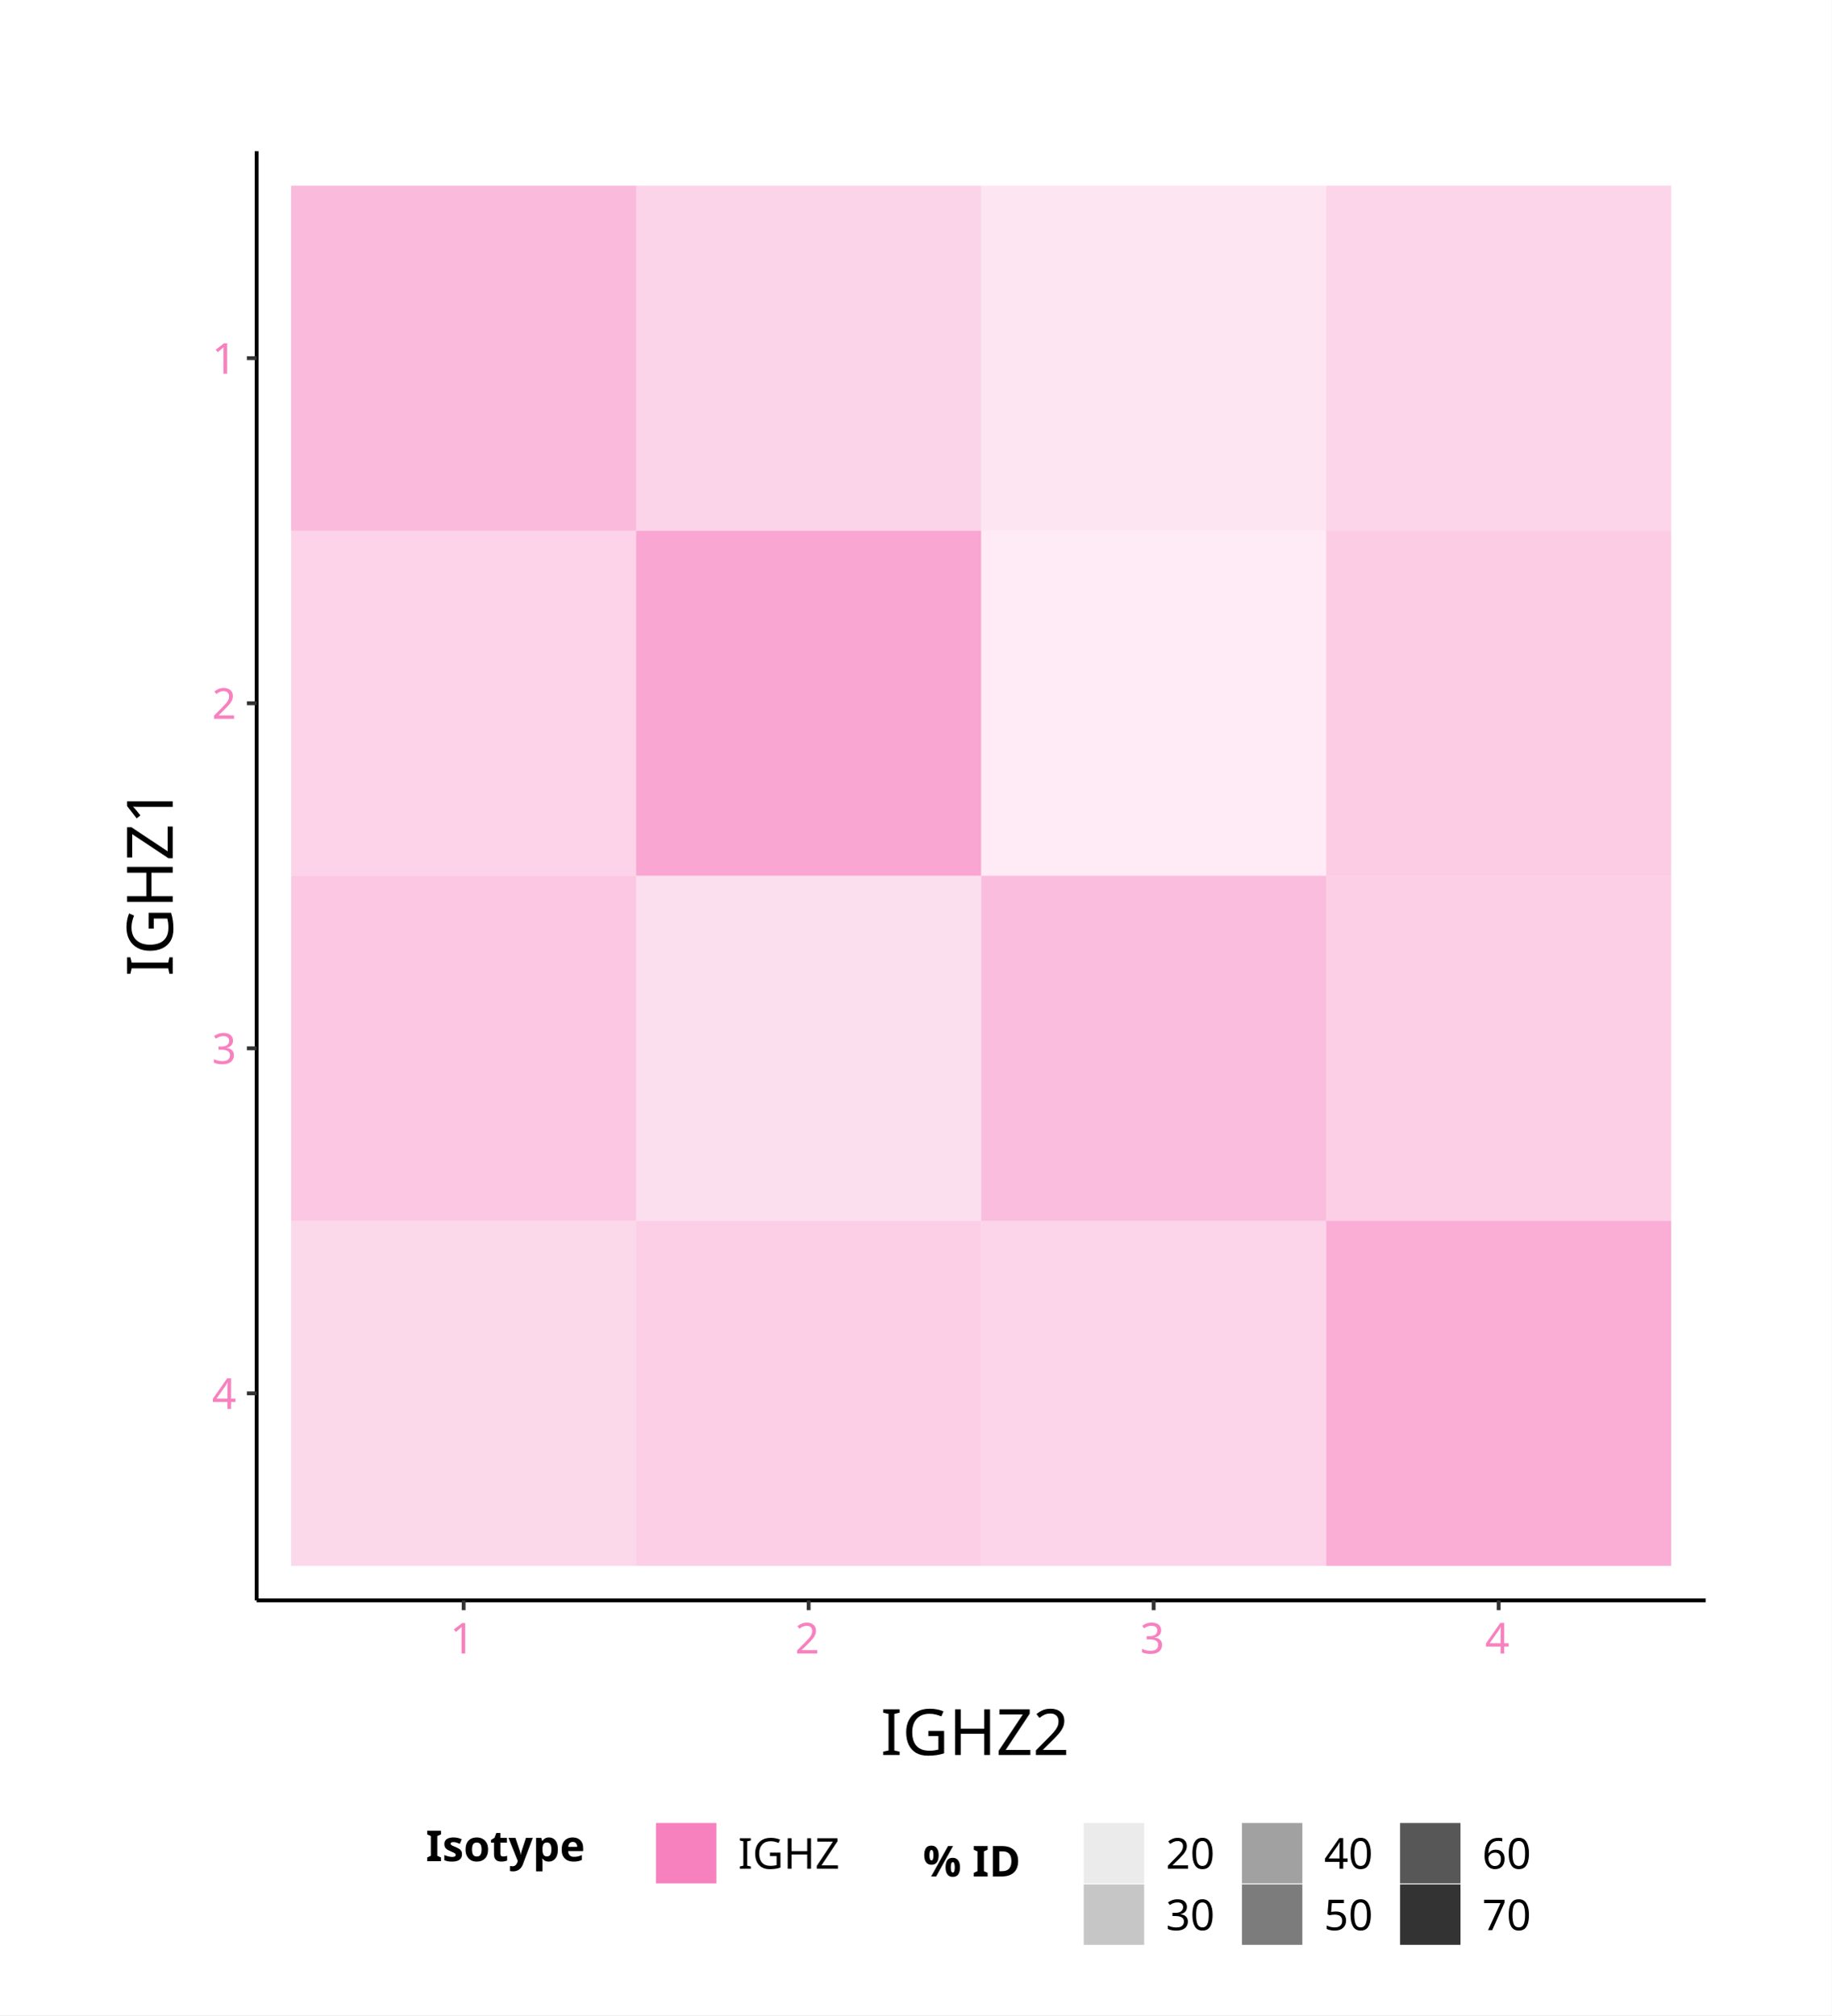
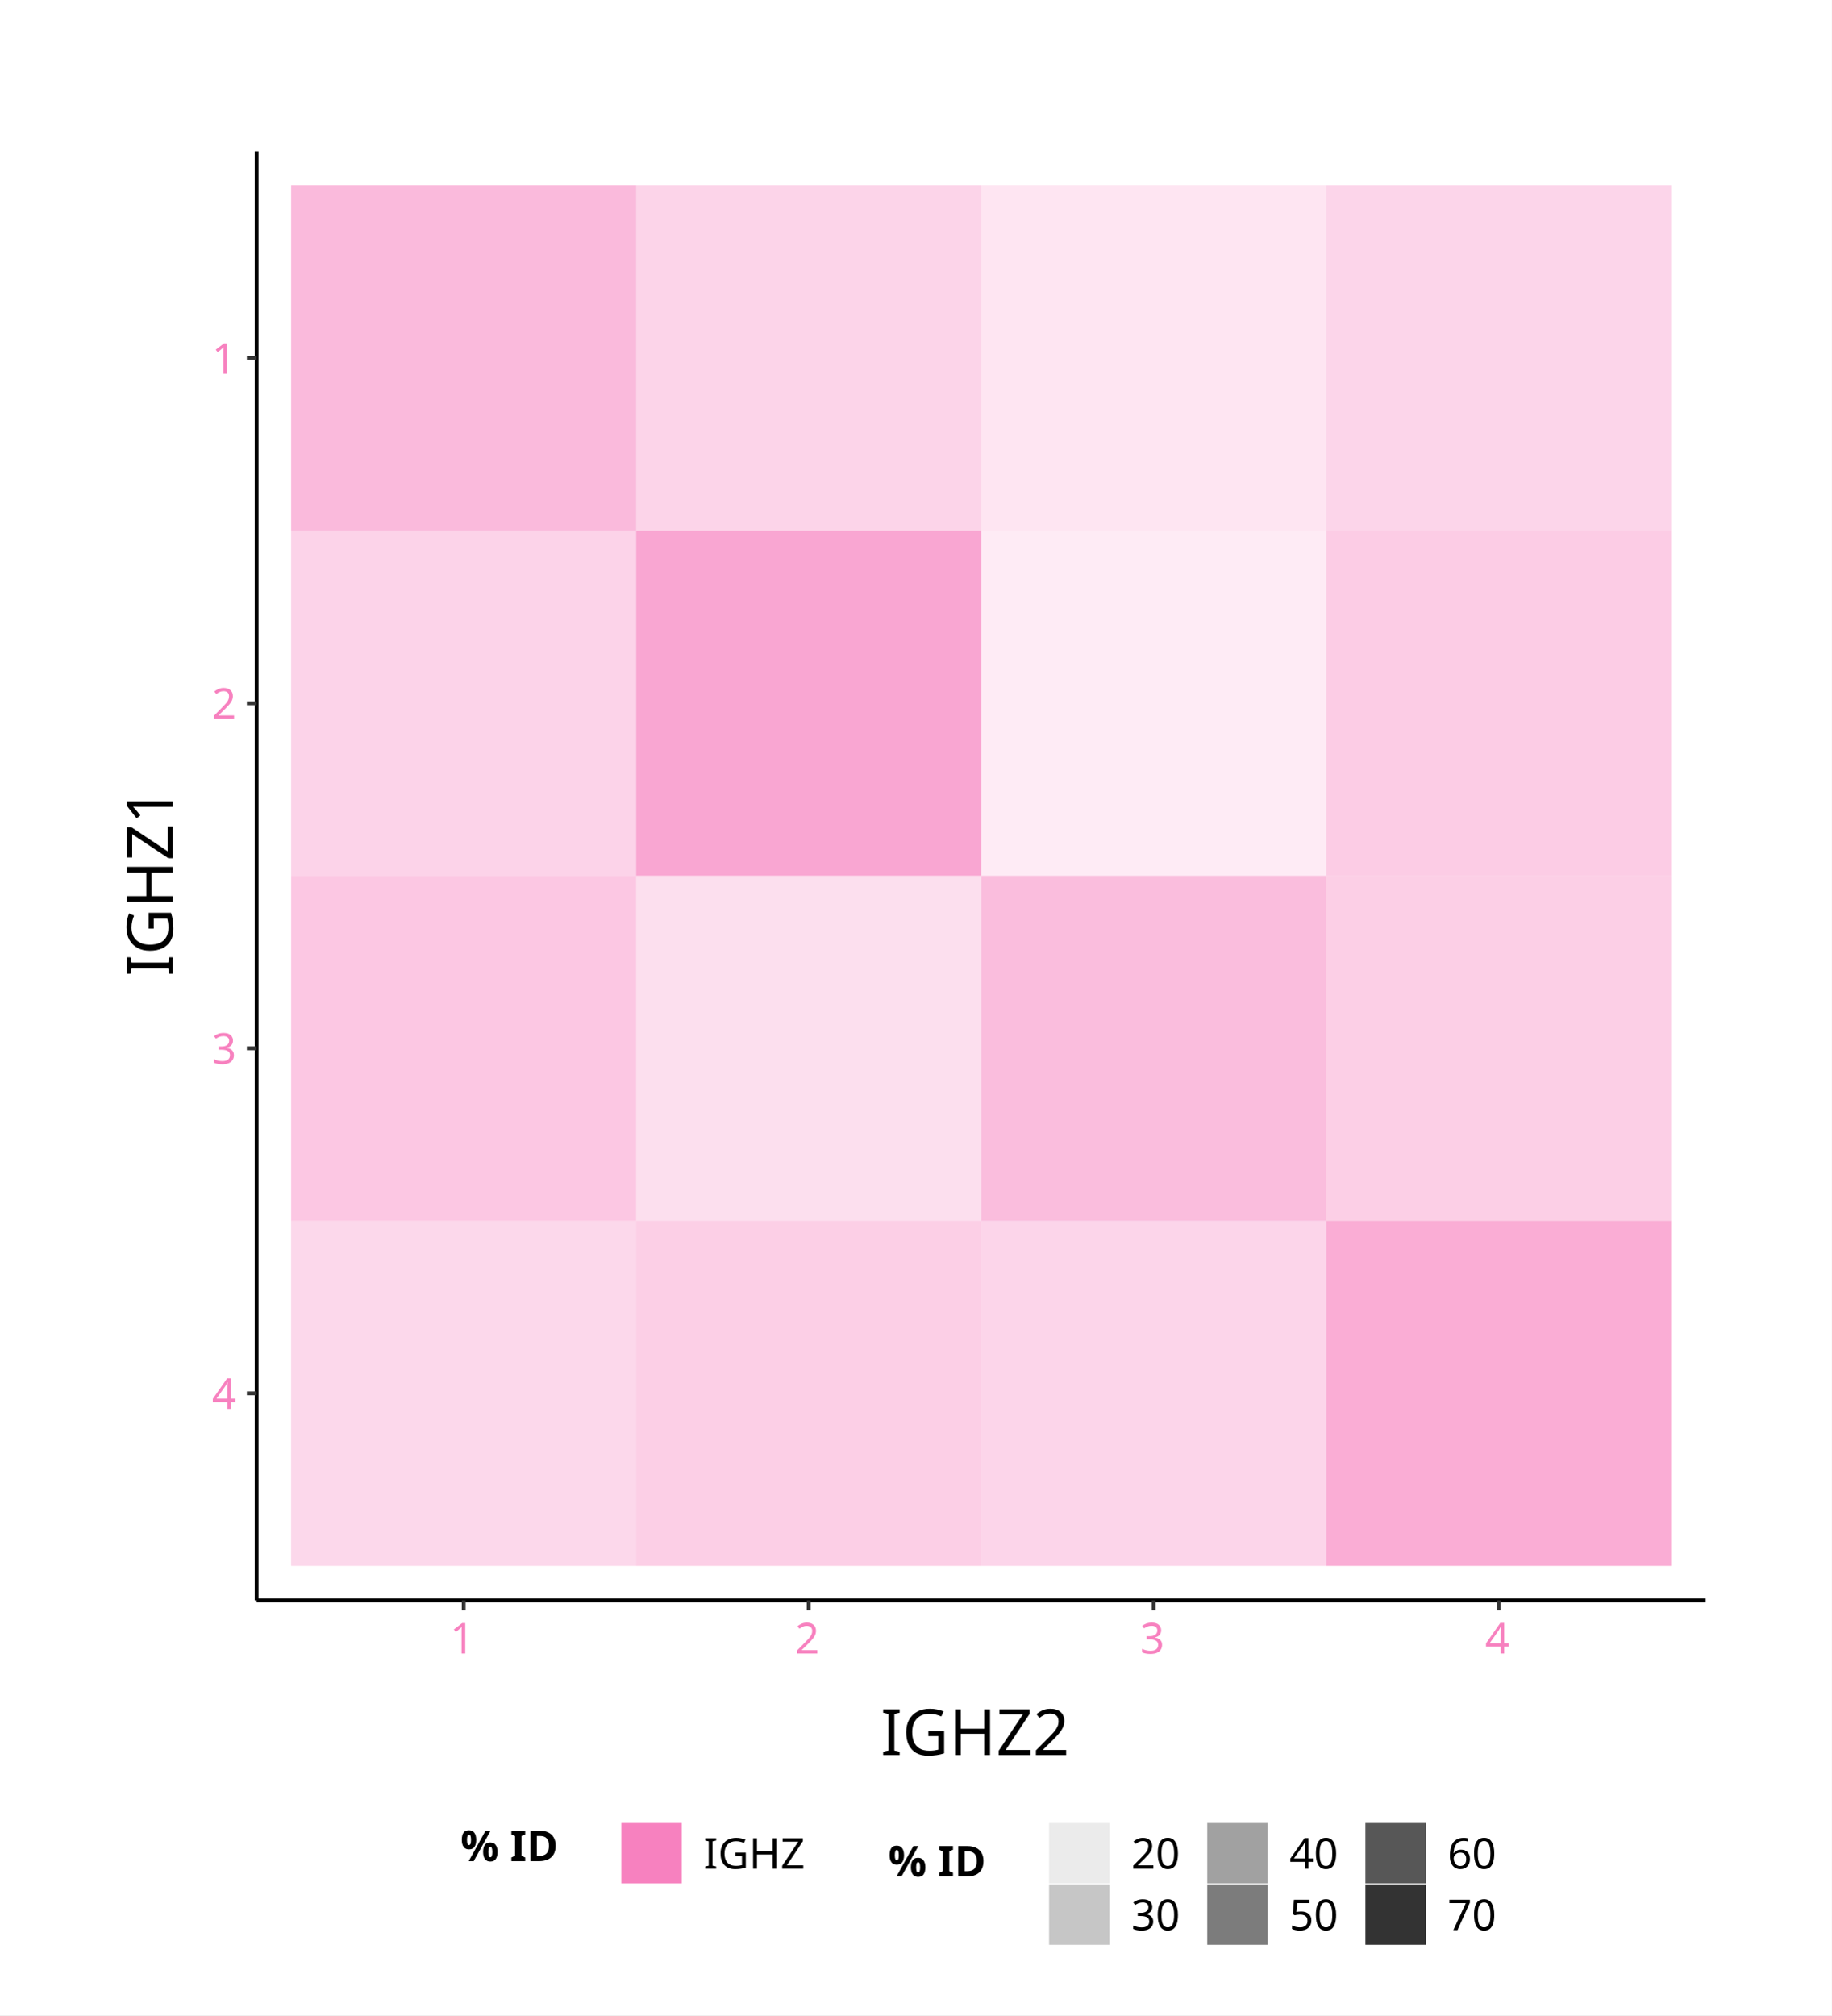
<svg xmlns="http://www.w3.org/2000/svg" viewBox="0 0 515.39 566.93">
  <defs>
    <style type="text/css">
    line, polyline, path, rect, circle {
      fill: none;
      stroke: #000000;
      stroke-linecap: round;
      stroke-linejoin: round;
      stroke-miterlimit: 10.00;
    }
  </style>
  </defs>
  <rect width="100%" height="100%" style="stroke: none; fill: #FFFFFF;" />
  <defs>
    <clipPath id="cpMjEuMzAwNXw0OTQuMDl8NTY2LjkyOXww">
      <rect x="21.30" y="0.00" width="472.79" height="566.93" />
    </clipPath>
  </defs>
  <rect x="21.30" y="0.00" width="472.79" height="566.93" style="stroke-width: 1.07; stroke: #FFFFFF; fill: #FFFFFF;" clip-path="url(#cpMjEuMzAwNXw0OTQuMDl8NTY2LjkyOXww)" />
  <defs>
    <clipPath id="cpMHw1MTUuMzl8NTY2LjkyOXww">
      <rect x="0.00" y="0.00" width="515.39" height="566.93" />
    </clipPath>
  </defs>
  <defs>
    <clipPath id="cpNzIuMjAwMnw0NzkuOTE2fDQ1MC4yMzZ8NDIuNTE5Nw==">
      <rect x="72.20" y="42.52" width="407.72" height="407.72" />
    </clipPath>
  </defs>
  <rect x="72.20" y="42.52" width="407.72" height="407.72" style="stroke-width: 1.07; stroke: none; fill: #FFFFFF;" clip-path="url(#cpNzIuMjAwMnw0NzkuOTE2fDQ1MC4yMzZ8NDIuNTE5Nw==)" />
  <rect x="81.91" y="52.23" width="97.08" height="97.08" style="stroke-width: 0.21; stroke: none; stroke-linecap: butt; fill: #F781BF; fill-opacity: 0.54;" clip-path="url(#cpNzIuMjAwMnw0NzkuOTE2fDQ1MC4yMzZ8NDIuNTE5Nw==)" />
  <rect x="178.98" y="52.23" width="97.08" height="97.08" style="stroke-width: 0.21; stroke: none; stroke-linecap: butt; fill: #F781BF; fill-opacity: 0.34;" clip-path="url(#cpNzIuMjAwMnw0NzkuOTE2fDQ1MC4yMzZ8NDIuNTE5Nw==)" />
  <rect x="276.06" y="52.23" width="97.08" height="97.08" style="stroke-width: 0.21; stroke: none; stroke-linecap: butt; fill: #F781BF; fill-opacity: 0.21;" clip-path="url(#cpNzIuMjAwMnw0NzkuOTE2fDQ1MC4yMzZ8NDIuNTE5Nw==)" />
  <rect x="373.13" y="52.23" width="97.08" height="97.08" style="stroke-width: 0.21; stroke: none; stroke-linecap: butt; fill: #F781BF; fill-opacity: 0.33;" clip-path="url(#cpNzIuMjAwMnw0NzkuOTE2fDQ1MC4yMzZ8NDIuNTE5Nw==)" />
  <rect x="81.91" y="149.30" width="97.08" height="97.08" style="stroke-width: 0.21; stroke: none; stroke-linecap: butt; fill: #F781BF; fill-opacity: 0.35;" clip-path="url(#cpNzIuMjAwMnw0NzkuOTE2fDQ1MC4yMzZ8NDIuNTE5Nw==)" />
  <rect x="178.98" y="149.30" width="97.08" height="97.08" style="stroke-width: 0.21; stroke: none; stroke-linecap: butt; fill: #F781BF; fill-opacity: 0.70;" clip-path="url(#cpNzIuMjAwMnw0NzkuOTE2fDQ1MC4yMzZ8NDIuNTE5Nw==)" />
  <rect x="276.06" y="149.30" width="97.08" height="97.08" style="stroke-width: 0.21; stroke: none; stroke-linecap: butt; fill: #F781BF; fill-opacity: 0.16;" clip-path="url(#cpNzIuMjAwMnw0NzkuOTE2fDQ1MC4yMzZ8NDIuNTE5Nw==)" />
  <rect x="373.13" y="149.30" width="97.08" height="97.08" style="stroke-width: 0.21; stroke: none; stroke-linecap: butt; fill: #F781BF; fill-opacity: 0.41;" clip-path="url(#cpNzIuMjAwMnw0NzkuOTE2fDQ1MC4yMzZ8NDIuNTE5Nw==)" />
  <rect x="81.91" y="246.38" width="97.08" height="97.08" style="stroke-width: 0.21; stroke: none; stroke-linecap: butt; fill: #F781BF; fill-opacity: 0.44;" clip-path="url(#cpNzIuMjAwMnw0NzkuOTE2fDQ1MC4yMzZ8NDIuNTE5Nw==)" />
  <rect x="178.98" y="246.38" width="97.08" height="97.08" style="stroke-width: 0.21; stroke: none; stroke-linecap: butt; fill: #F781BF; fill-opacity: 0.25;" clip-path="url(#cpNzIuMjAwMnw0NzkuOTE2fDQ1MC4yMzZ8NDIuNTE5Nw==)" />
  <rect x="276.06" y="246.38" width="97.08" height="97.08" style="stroke-width: 0.21; stroke: none; stroke-linecap: butt; fill: #F781BF; fill-opacity: 0.52;" clip-path="url(#cpNzIuMjAwMnw0NzkuOTE2fDQ1MC4yMzZ8NDIuNTE5Nw==)" />
  <rect x="373.13" y="246.38" width="97.08" height="97.08" style="stroke-width: 0.21; stroke: none; stroke-linecap: butt; fill: #F781BF; fill-opacity: 0.38;" clip-path="url(#cpNzIuMjAwMnw0NzkuOTE2fDQ1MC4yMzZ8NDIuNTE5Nw==)" />
  <rect x="81.91" y="343.45" width="97.08" height="97.08" style="stroke-width: 0.21; stroke: none; stroke-linecap: butt; fill: #F781BF; fill-opacity: 0.31;" clip-path="url(#cpNzIuMjAwMnw0NzkuOTE2fDQ1MC4yMzZ8NDIuNTE5Nw==)" />
  <rect x="178.98" y="343.45" width="97.08" height="97.08" style="stroke-width: 0.21; stroke: none; stroke-linecap: butt; fill: #F781BF; fill-opacity: 0.38;" clip-path="url(#cpNzIuMjAwMnw0NzkuOTE2fDQ1MC4yMzZ8NDIuNTE5Nw==)" />
  <rect x="276.06" y="343.45" width="97.08" height="97.08" style="stroke-width: 0.21; stroke: none; stroke-linecap: butt; fill: #F781BF; fill-opacity: 0.33;" clip-path="url(#cpNzIuMjAwMnw0NzkuOTE2fDQ1MC4yMzZ8NDIuNTE5Nw==)" />
  <rect x="373.13" y="343.45" width="97.08" height="97.08" style="stroke-width: 0.21; stroke: none; stroke-linecap: butt; fill: #F781BF; fill-opacity: 0.65;" clip-path="url(#cpNzIuMjAwMnw0NzkuOTE2fDQ1MC4yMzZ8NDIuNTE5Nw==)" />
  <defs>
    <clipPath id="cpMHw1MTUuMzl8NTY2LjkyOXww">
      <rect x="0.00" y="0.00" width="515.39" height="566.93" />
    </clipPath>
  </defs>
  <polyline points="72.20,450.24 72.20,42.52 " style="stroke-width: 1.07; stroke-linecap: butt;" clip-path="url(#cpMHw1MTUuMzl8NTY2LjkyOXww)" />
  <g clip-path="url(#cpMHw1MTUuMzl8NTY2LjkyOXww)">
    <text x="59.63" y="396.37" style="font-size: 12.00px; fill: #F781BF; font-family: CM Sans;" textLength="7.63px" lengthAdjust="spacingAndGlyphs">4</text>
  </g>
  <g clip-path="url(#cpMHw1MTUuMzl8NTY2LjkyOXww)">
    <text x="59.63" y="299.29" style="font-size: 12.00px; fill: #F781BF; font-family: CM Sans;" textLength="7.63px" lengthAdjust="spacingAndGlyphs">3</text>
  </g>
  <g clip-path="url(#cpMHw1MTUuMzl8NTY2LjkyOXww)">
    <text x="59.63" y="202.22" style="font-size: 12.00px; fill: #F781BF; font-family: CM Sans;" textLength="7.63px" lengthAdjust="spacingAndGlyphs">2</text>
  </g>
  <g clip-path="url(#cpMHw1MTUuMzl8NTY2LjkyOXww)">
    <text x="59.63" y="105.14" style="font-size: 12.00px; fill: #F781BF; font-family: CM Sans;" textLength="7.63px" lengthAdjust="spacingAndGlyphs">1</text>
  </g>
  <polyline points="69.46,391.99 72.20,391.99 " style="stroke-width: 1.07; stroke: #333333; stroke-linecap: butt;" clip-path="url(#cpMHw1MTUuMzl8NTY2LjkyOXww)" />
  <polyline points="69.46,294.92 72.20,294.92 " style="stroke-width: 1.07; stroke: #333333; stroke-linecap: butt;" clip-path="url(#cpMHw1MTUuMzl8NTY2LjkyOXww)" />
  <polyline points="69.46,197.84 72.20,197.84 " style="stroke-width: 1.07; stroke: #333333; stroke-linecap: butt;" clip-path="url(#cpMHw1MTUuMzl8NTY2LjkyOXww)" />
  <polyline points="69.46,100.76 72.20,100.76 " style="stroke-width: 1.07; stroke: #333333; stroke-linecap: butt;" clip-path="url(#cpMHw1MTUuMzl8NTY2LjkyOXww)" />
  <polyline points="72.20,450.24 479.92,450.24 " style="stroke-width: 1.07; stroke-linecap: butt;" clip-path="url(#cpMHw1MTUuMzl8NTY2LjkyOXww)" />
  <polyline points="130.45,452.98 130.45,450.24 " style="stroke-width: 1.07; stroke: #333333; stroke-linecap: butt;" clip-path="url(#cpMHw1MTUuMzl8NTY2LjkyOXww)" />
  <polyline points="227.52,452.98 227.52,450.24 " style="stroke-width: 1.07; stroke: #333333; stroke-linecap: butt;" clip-path="url(#cpMHw1MTUuMzl8NTY2LjkyOXww)" />
  <polyline points="324.60,452.98 324.60,450.24 " style="stroke-width: 1.07; stroke: #333333; stroke-linecap: butt;" clip-path="url(#cpMHw1MTUuMzl8NTY2LjkyOXww)" />
  <polyline points="421.67,452.98 421.67,450.24 " style="stroke-width: 1.07; stroke: #333333; stroke-linecap: butt;" clip-path="url(#cpMHw1MTUuMzl8NTY2LjkyOXww)" />
  <g clip-path="url(#cpMHw1MTUuMzl8NTY2LjkyOXww)">
    <text x="126.63" y="465.18" style="font-size: 12.00px; fill: #F781BF; font-family: CM Sans;" textLength="7.63px" lengthAdjust="spacingAndGlyphs">1</text>
  </g>
  <g clip-path="url(#cpMHw1MTUuMzl8NTY2LjkyOXww)">
    <text x="223.70" y="465.18" style="font-size: 12.00px; fill: #F781BF; font-family: CM Sans;" textLength="7.63px" lengthAdjust="spacingAndGlyphs">2</text>
  </g>
  <g clip-path="url(#cpMHw1MTUuMzl8NTY2LjkyOXww)">
    <text x="320.78" y="465.18" style="font-size: 12.00px; fill: #F781BF; font-family: CM Sans;" textLength="7.63px" lengthAdjust="spacingAndGlyphs">3</text>
  </g>
  <g clip-path="url(#cpMHw1MTUuMzl8NTY2LjkyOXww)">
    <text x="417.85" y="465.18" style="font-size: 12.00px; fill: #F781BF; font-family: CM Sans;" textLength="7.63px" lengthAdjust="spacingAndGlyphs">4</text>
  </g>
  <g clip-path="url(#cpMHw1MTUuMzl8NTY2LjkyOXww)">
    <text x="247.77" y="493.75" style="font-size: 18.00px; font-family: CM Sans;" textLength="56.58px" lengthAdjust="spacingAndGlyphs">IGHZ2</text>
  </g>
  <g clip-path="url(#cpMHw1MTUuMzl8NTY2LjkyOXww)">
    <text transform="translate(48.60,274.67) rotate(-90)" style="font-size: 18.00px; font-family: CM Sans;" textLength="56.58px" lengthAdjust="spacingAndGlyphs">IGHZ1</text>
  </g>
-   <rect x="114.32" y="507.24" width="128.92" height="28.24" style="stroke-width: 1.07; stroke: none; fill: #FFFFFF;" clip-path="url(#cpMHw1MTUuMzl8NTY2LjkyOXww)" />
+   <rect x="124.07" y="507.24" width="109.41" height="28.24" style="stroke-width: 1.07; stroke: none; fill: #FFFFFF;" clip-path="url(#cpMHw1MTUuMzl8NTY2LjkyOXww)" />
  <g clip-path="url(#cpMHw1MTUuMzl8NTY2LjkyOXww)">
-     <text x="119.80" y="523.60" style="font-size: 12.00px; font-weight: bold; font-family: CM Sans;" textLength="50.14px" lengthAdjust="spacingAndGlyphs">Isotype</text>
+     <text x="129.55" y="523.60" style="font-size: 12.00px; font-weight: bold; font-family: CM Sans;" textLength="30.63px" lengthAdjust="spacingAndGlyphs">% ID</text>
  </g>
-   <rect x="184.56" y="512.86" width="17.00" height="17.00" style="stroke-width: 0.21; stroke: none; stroke-linejoin: miter; fill: #F781BF;" clip-path="url(#cpMHw1MTUuMzl8NTY2LjkyOXww)" />
+   <rect x="174.80" y="512.86" width="17.00" height="17.00" style="stroke-width: 0.21; stroke: none; stroke-linejoin: miter; fill: #F781BF;" clip-path="url(#cpMHw1MTUuMzl8NTY2LjkyOXww)" />
  <g clip-path="url(#cpMHw1MTUuMzl8NTY2LjkyOXww)">
-     <text x="207.67" y="525.73" style="font-size: 12.00px; font-family: CM Sans;" textLength="30.08px" lengthAdjust="spacingAndGlyphs">IGHZ</text>
+     <text x="197.92" y="525.73" style="font-size: 12.00px; font-family: CM Sans;" textLength="30.08px" lengthAdjust="spacingAndGlyphs">IGHZ</text>
  </g>
-   <rect x="254.20" y="507.24" width="183.60" height="45.52" style="stroke-width: 1.07; stroke: none; fill: #FFFFFF;" clip-path="url(#cpMHw1MTUuMzl8NTY2LjkyOXww)" />
+   <rect x="244.44" y="507.24" width="183.60" height="45.52" style="stroke-width: 1.07; stroke: none; fill: #FFFFFF;" clip-path="url(#cpMHw1MTUuMzl8NTY2LjkyOXww)" />
  <g clip-path="url(#cpMHw1MTUuMzl8NTY2LjkyOXww)">
-     <text x="259.67" y="527.92" style="font-size: 12.00px; font-weight: bold; font-family: CM Sans;" textLength="30.63px" lengthAdjust="spacingAndGlyphs">% ID</text>
+     <text x="249.92" y="527.92" style="font-size: 12.00px; font-weight: bold; font-family: CM Sans;" textLength="30.63px" lengthAdjust="spacingAndGlyphs">% ID</text>
  </g>
-   <rect x="304.92" y="512.86" width="17.00" height="17.00" style="stroke-width: 0.21; stroke: none; stroke-linejoin: miter; fill: #333333; fill-opacity: 0.10;" clip-path="url(#cpMHw1MTUuMzl8NTY2LjkyOXww)" />
-   <rect x="304.92" y="530.14" width="17.00" height="17.00" style="stroke-width: 0.21; stroke: none; stroke-linejoin: miter; fill: #333333; fill-opacity: 0.28;" clip-path="url(#cpMHw1MTUuMzl8NTY2LjkyOXww)" />
-   <rect x="349.43" y="512.86" width="17.00" height="17.00" style="stroke-width: 0.21; stroke: none; stroke-linejoin: miter; fill: #333333; fill-opacity: 0.46;" clip-path="url(#cpMHw1MTUuMzl8NTY2LjkyOXww)" />
-   <rect x="349.43" y="530.14" width="17.00" height="17.00" style="stroke-width: 0.21; stroke: none; stroke-linejoin: miter; fill: #333333; fill-opacity: 0.64;" clip-path="url(#cpMHw1MTUuMzl8NTY2LjkyOXww)" />
-   <rect x="393.93" y="512.86" width="17.00" height="17.00" style="stroke-width: 0.21; stroke: none; stroke-linejoin: miter; fill: #333333; fill-opacity: 0.82;" clip-path="url(#cpMHw1MTUuMzl8NTY2LjkyOXww)" />
-   <rect x="393.93" y="530.14" width="17.00" height="17.00" style="stroke-width: 0.21; stroke: none; stroke-linejoin: miter; fill: #333333;" clip-path="url(#cpMHw1MTUuMzl8NTY2LjkyOXww)" />
+   <rect x="295.17" y="512.86" width="17.00" height="17.00" style="stroke-width: 0.21; stroke: none; stroke-linejoin: miter; fill: #333333; fill-opacity: 0.10;" clip-path="url(#cpMHw1MTUuMzl8NTY2LjkyOXww)" />
+   <rect x="295.17" y="530.14" width="17.00" height="17.00" style="stroke-width: 0.21; stroke: none; stroke-linejoin: miter; fill: #333333; fill-opacity: 0.28;" clip-path="url(#cpMHw1MTUuMzl8NTY2LjkyOXww)" />
+   <rect x="339.67" y="512.86" width="17.00" height="17.00" style="stroke-width: 0.21; stroke: none; stroke-linejoin: miter; fill: #333333; fill-opacity: 0.46;" clip-path="url(#cpMHw1MTUuMzl8NTY2LjkyOXww)" />
+   <rect x="339.67" y="530.14" width="17.00" height="17.00" style="stroke-width: 0.21; stroke: none; stroke-linejoin: miter; fill: #333333; fill-opacity: 0.64;" clip-path="url(#cpMHw1MTUuMzl8NTY2LjkyOXww)" />
+   <rect x="384.18" y="512.86" width="17.00" height="17.00" style="stroke-width: 0.21; stroke: none; stroke-linejoin: miter; fill: #333333; fill-opacity: 0.82;" clip-path="url(#cpMHw1MTUuMzl8NTY2LjkyOXww)" />
+   <rect x="384.18" y="530.14" width="17.00" height="17.00" style="stroke-width: 0.21; stroke: none; stroke-linejoin: miter; fill: #333333;" clip-path="url(#cpMHw1MTUuMzl8NTY2LjkyOXww)" />
  <g clip-path="url(#cpMHw1MTUuMzl8NTY2LjkyOXww)">
-     <text x="328.04" y="525.73" style="font-size: 12.00px; font-family: CM Sans;" textLength="15.27px" lengthAdjust="spacingAndGlyphs">20</text>
+     <text x="318.28" y="525.73" style="font-size: 12.00px; font-family: CM Sans;" textLength="15.27px" lengthAdjust="spacingAndGlyphs">20</text>
  </g>
  <g clip-path="url(#cpMHw1MTUuMzl8NTY2LjkyOXww)">
-     <text x="328.04" y="543.01" style="font-size: 12.00px; font-family: CM Sans;" textLength="15.27px" lengthAdjust="spacingAndGlyphs">30</text>
+     <text x="318.28" y="543.01" style="font-size: 12.00px; font-family: CM Sans;" textLength="15.27px" lengthAdjust="spacingAndGlyphs">30</text>
  </g>
  <g clip-path="url(#cpMHw1MTUuMzl8NTY2LjkyOXww)">
-     <text x="372.55" y="525.73" style="font-size: 12.00px; font-family: CM Sans;" textLength="15.27px" lengthAdjust="spacingAndGlyphs">40</text>
+     <text x="362.79" y="525.73" style="font-size: 12.00px; font-family: CM Sans;" textLength="15.27px" lengthAdjust="spacingAndGlyphs">40</text>
  </g>
  <g clip-path="url(#cpMHw1MTUuMzl8NTY2LjkyOXww)">
-     <text x="372.55" y="543.01" style="font-size: 12.00px; font-family: CM Sans;" textLength="15.27px" lengthAdjust="spacingAndGlyphs">50</text>
+     <text x="362.79" y="543.01" style="font-size: 12.00px; font-family: CM Sans;" textLength="15.27px" lengthAdjust="spacingAndGlyphs">50</text>
  </g>
  <g clip-path="url(#cpMHw1MTUuMzl8NTY2LjkyOXww)">
-     <text x="417.05" y="525.73" style="font-size: 12.00px; font-family: CM Sans;" textLength="15.27px" lengthAdjust="spacingAndGlyphs">60</text>
+     <text x="407.29" y="525.73" style="font-size: 12.00px; font-family: CM Sans;" textLength="15.27px" lengthAdjust="spacingAndGlyphs">60</text>
  </g>
  <g clip-path="url(#cpMHw1MTUuMzl8NTY2LjkyOXww)">
-     <text x="417.05" y="543.01" style="font-size: 12.00px; font-family: CM Sans;" textLength="15.27px" lengthAdjust="spacingAndGlyphs">70</text>
+     <text x="407.29" y="543.01" style="font-size: 12.00px; font-family: CM Sans;" textLength="15.27px" lengthAdjust="spacingAndGlyphs">70</text>
  </g>
</svg>
